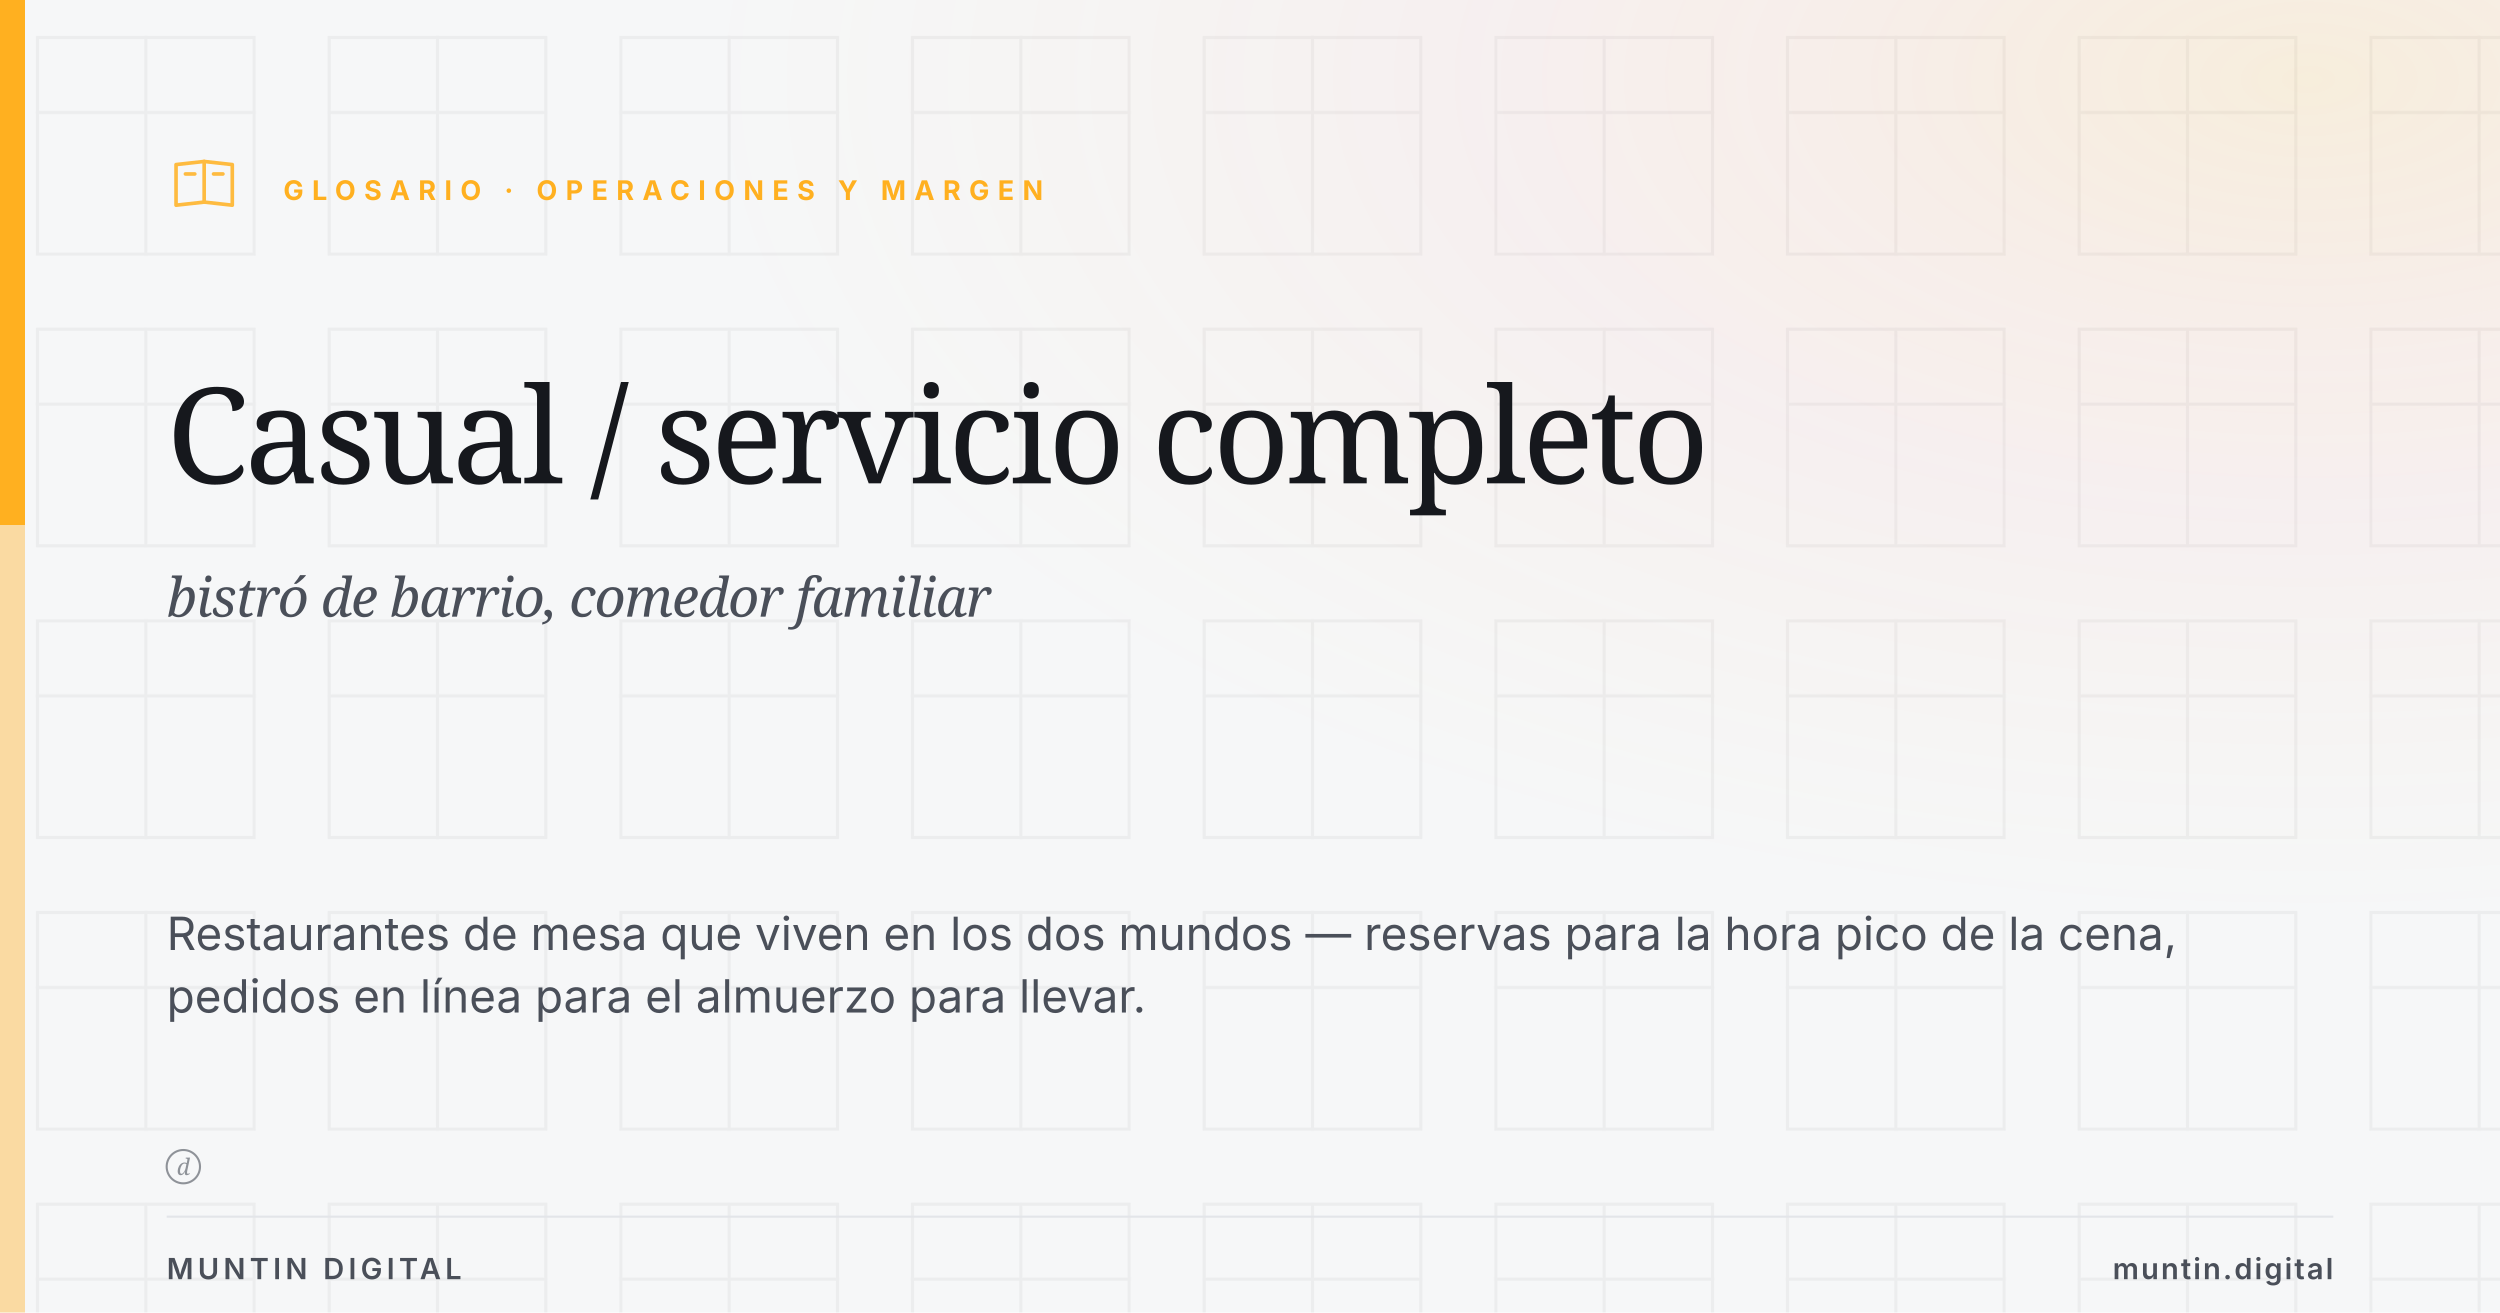
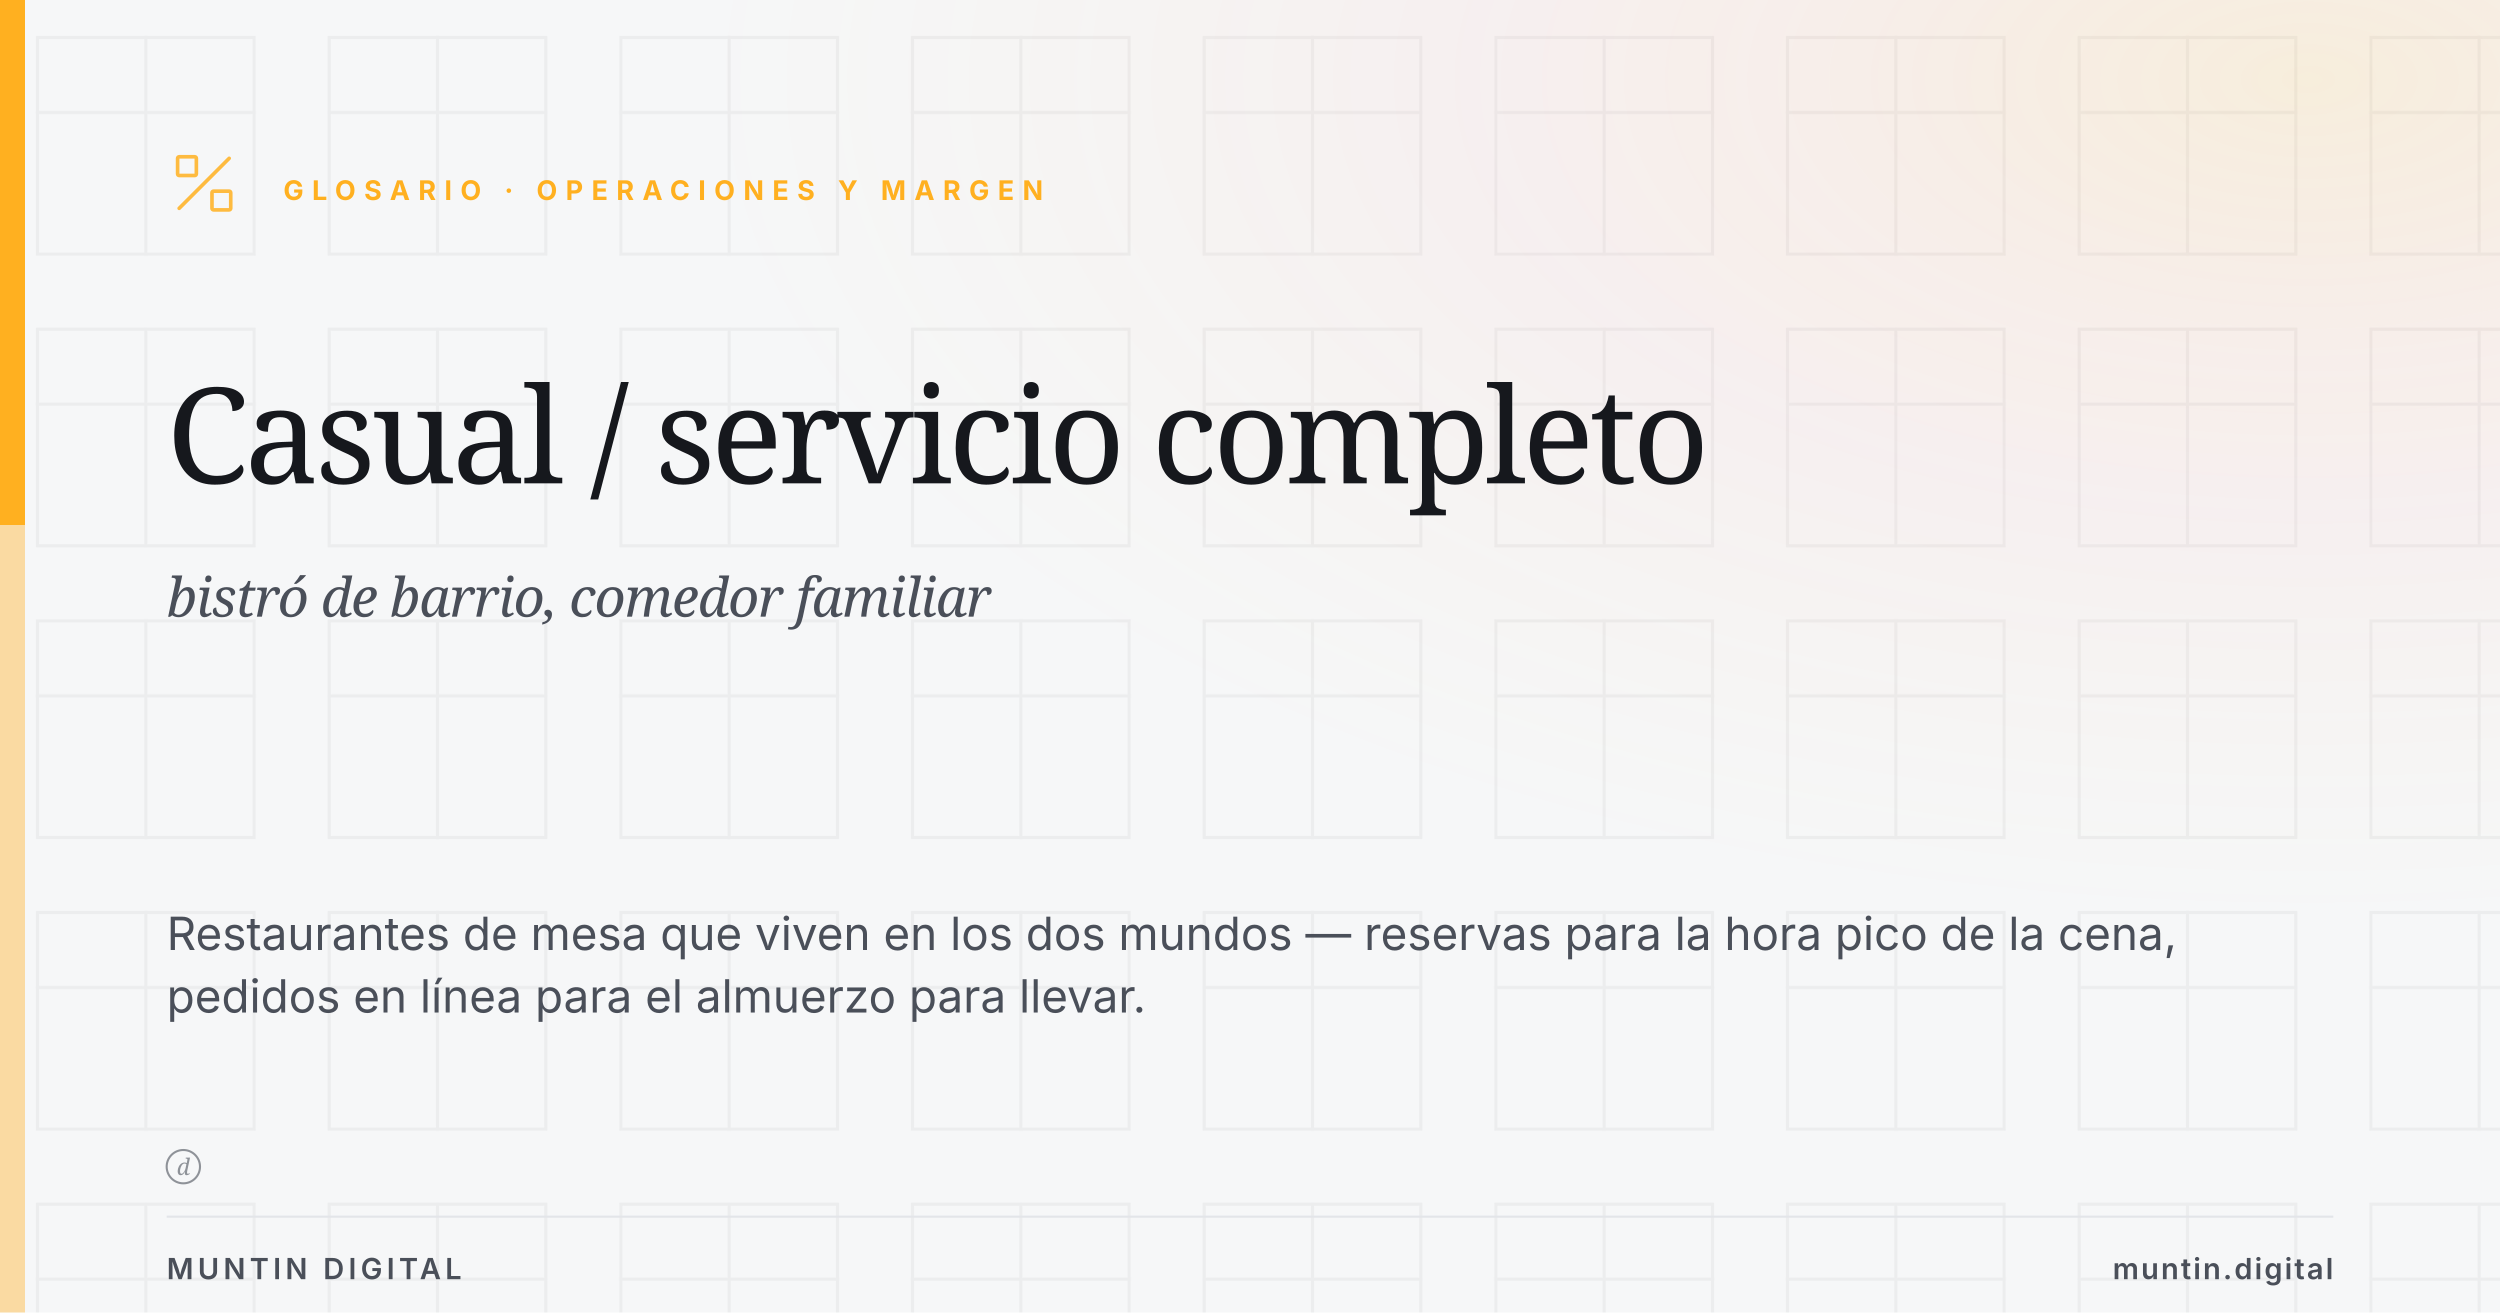
<svg xmlns="http://www.w3.org/2000/svg" viewBox="0 0 1200 630" width="1200" height="630">
  <rect width="1200" height="630" fill="#F6F7F8" />
  <defs>
    <pattern id="muntinField" x="0" y="0" width="140" height="140" patternUnits="userSpaceOnUse">
      <g transform="translate(18, 18)" fill="none" stroke="#16181D" stroke-width="1.5" stroke-linecap="square" stroke-linejoin="miter">
        <rect x="0" y="0" width="104" height="104" />
        <line x1="52" y1="0" x2="52" y2="104" />
        <line x1="0" y1="36" x2="104" y2="36" />
      </g>
    </pattern>
  </defs>
  <rect width="1200" height="630" fill="url(#muntinField)" opacity="0.045" />
  <defs>
    <radialGradient id="ghWarmSoft" cx="92%" cy="6%" r="64%">
      <stop offset="0%" stop-color="#FFB020" stop-opacity="0.13" />
      <stop offset="52%" stop-color="#FF6B5C" stop-opacity="0.05" />
      <stop offset="100%" stop-color="#FFB020" stop-opacity="0" />
    </radialGradient>
  </defs>
  <rect width="1200" height="630" fill="url(#ghWarmSoft)" />
  <rect x="0" y="0" width="12" height="252" fill="#FFB020" />
  <rect x="0" y="252" width="12" height="378" fill="#FFB020" opacity="0.4" />
  <g transform="translate(80, 70) scale(1.5)" fill="none" stroke="#FFB020" stroke-width="1.167" stroke-linecap="round" stroke-linejoin="round" color="#FFB020" opacity="0.85">
-     <path d="M3 6 L12 5 L21 6 L21 19 L12 18 L3 19 Z" />
-     <line x1="12" y1="5" x2="12" y2="18" />
-     <line x1="6" y1="9" x2="9" y2="9" />
-     <line x1="15" y1="9" x2="18" y2="9" />
+     <rect x="3.5" y="3.5" width="6" height="6" rx="0.5" />
+     <rect x="14.5" y="14.5" width="6" height="6" rx="0.5" />
+     <line x1="20" y1="4" x2="4" y2="20" />
  </g>
  <text x="136" y="96" font-family="Inter, Arial, sans-serif" font-size="13" font-weight="700" letter-spacing="4" fill="#FFB020">GLOSARIO · OPERACIONES Y MARGEN</text>
  <text x="80" y="232" font-family="Fraunces, Georgia, serif" font-size="64" font-weight="500" letter-spacing="-2" fill="#16181D">Casual / servicio completo</text>
  <text x="80" y="296" font-family="Fraunces, Georgia, serif" font-style="italic" font-size="26" font-weight="400" letter-spacing="-0.5" fill="#4A4F59">bistró de barrio, comedor familiar</text>
  <text x="80" y="456" font-family="Inter, Arial, sans-serif" font-size="22" font-weight="400" fill="#4A4F59">
    <tspan x="80" dy="0">Restaurantes de mesa que viven en los dos mundos — reservas para la hora pico de la cena,</tspan>
    <tspan x="80" dy="30">pedidos en línea para el almuerzo para llevar.</tspan>
  </text>
  <g transform="translate(80, 552)" fill="#4A4F59" opacity="0.6">
    <circle cx="8" cy="8" r="8" fill="none" stroke="#4A4F59" stroke-width="1" />
    <text x="8" y="12" text-anchor="middle" font-family="Fraunces, Georgia, serif" font-style="italic" font-size="11" font-weight="500" fill="#4A4F59">d</text>
  </g>
  <line x1="80" y1="584" x2="1120" y2="584" stroke="#E3E5E9" stroke-width="1" />
  <text x="80" y="614" font-family="Inter, Arial, sans-serif" font-size="14" font-weight="600" letter-spacing="2" fill="#4A4F59">MUNTIN DIGITAL</text>
  <text x="1120" y="614" text-anchor="end" font-family="Inter, Arial, sans-serif" font-size="14" font-weight="600" letter-spacing="1" fill="#4A4F59">muntin.digital</text>
</svg>
